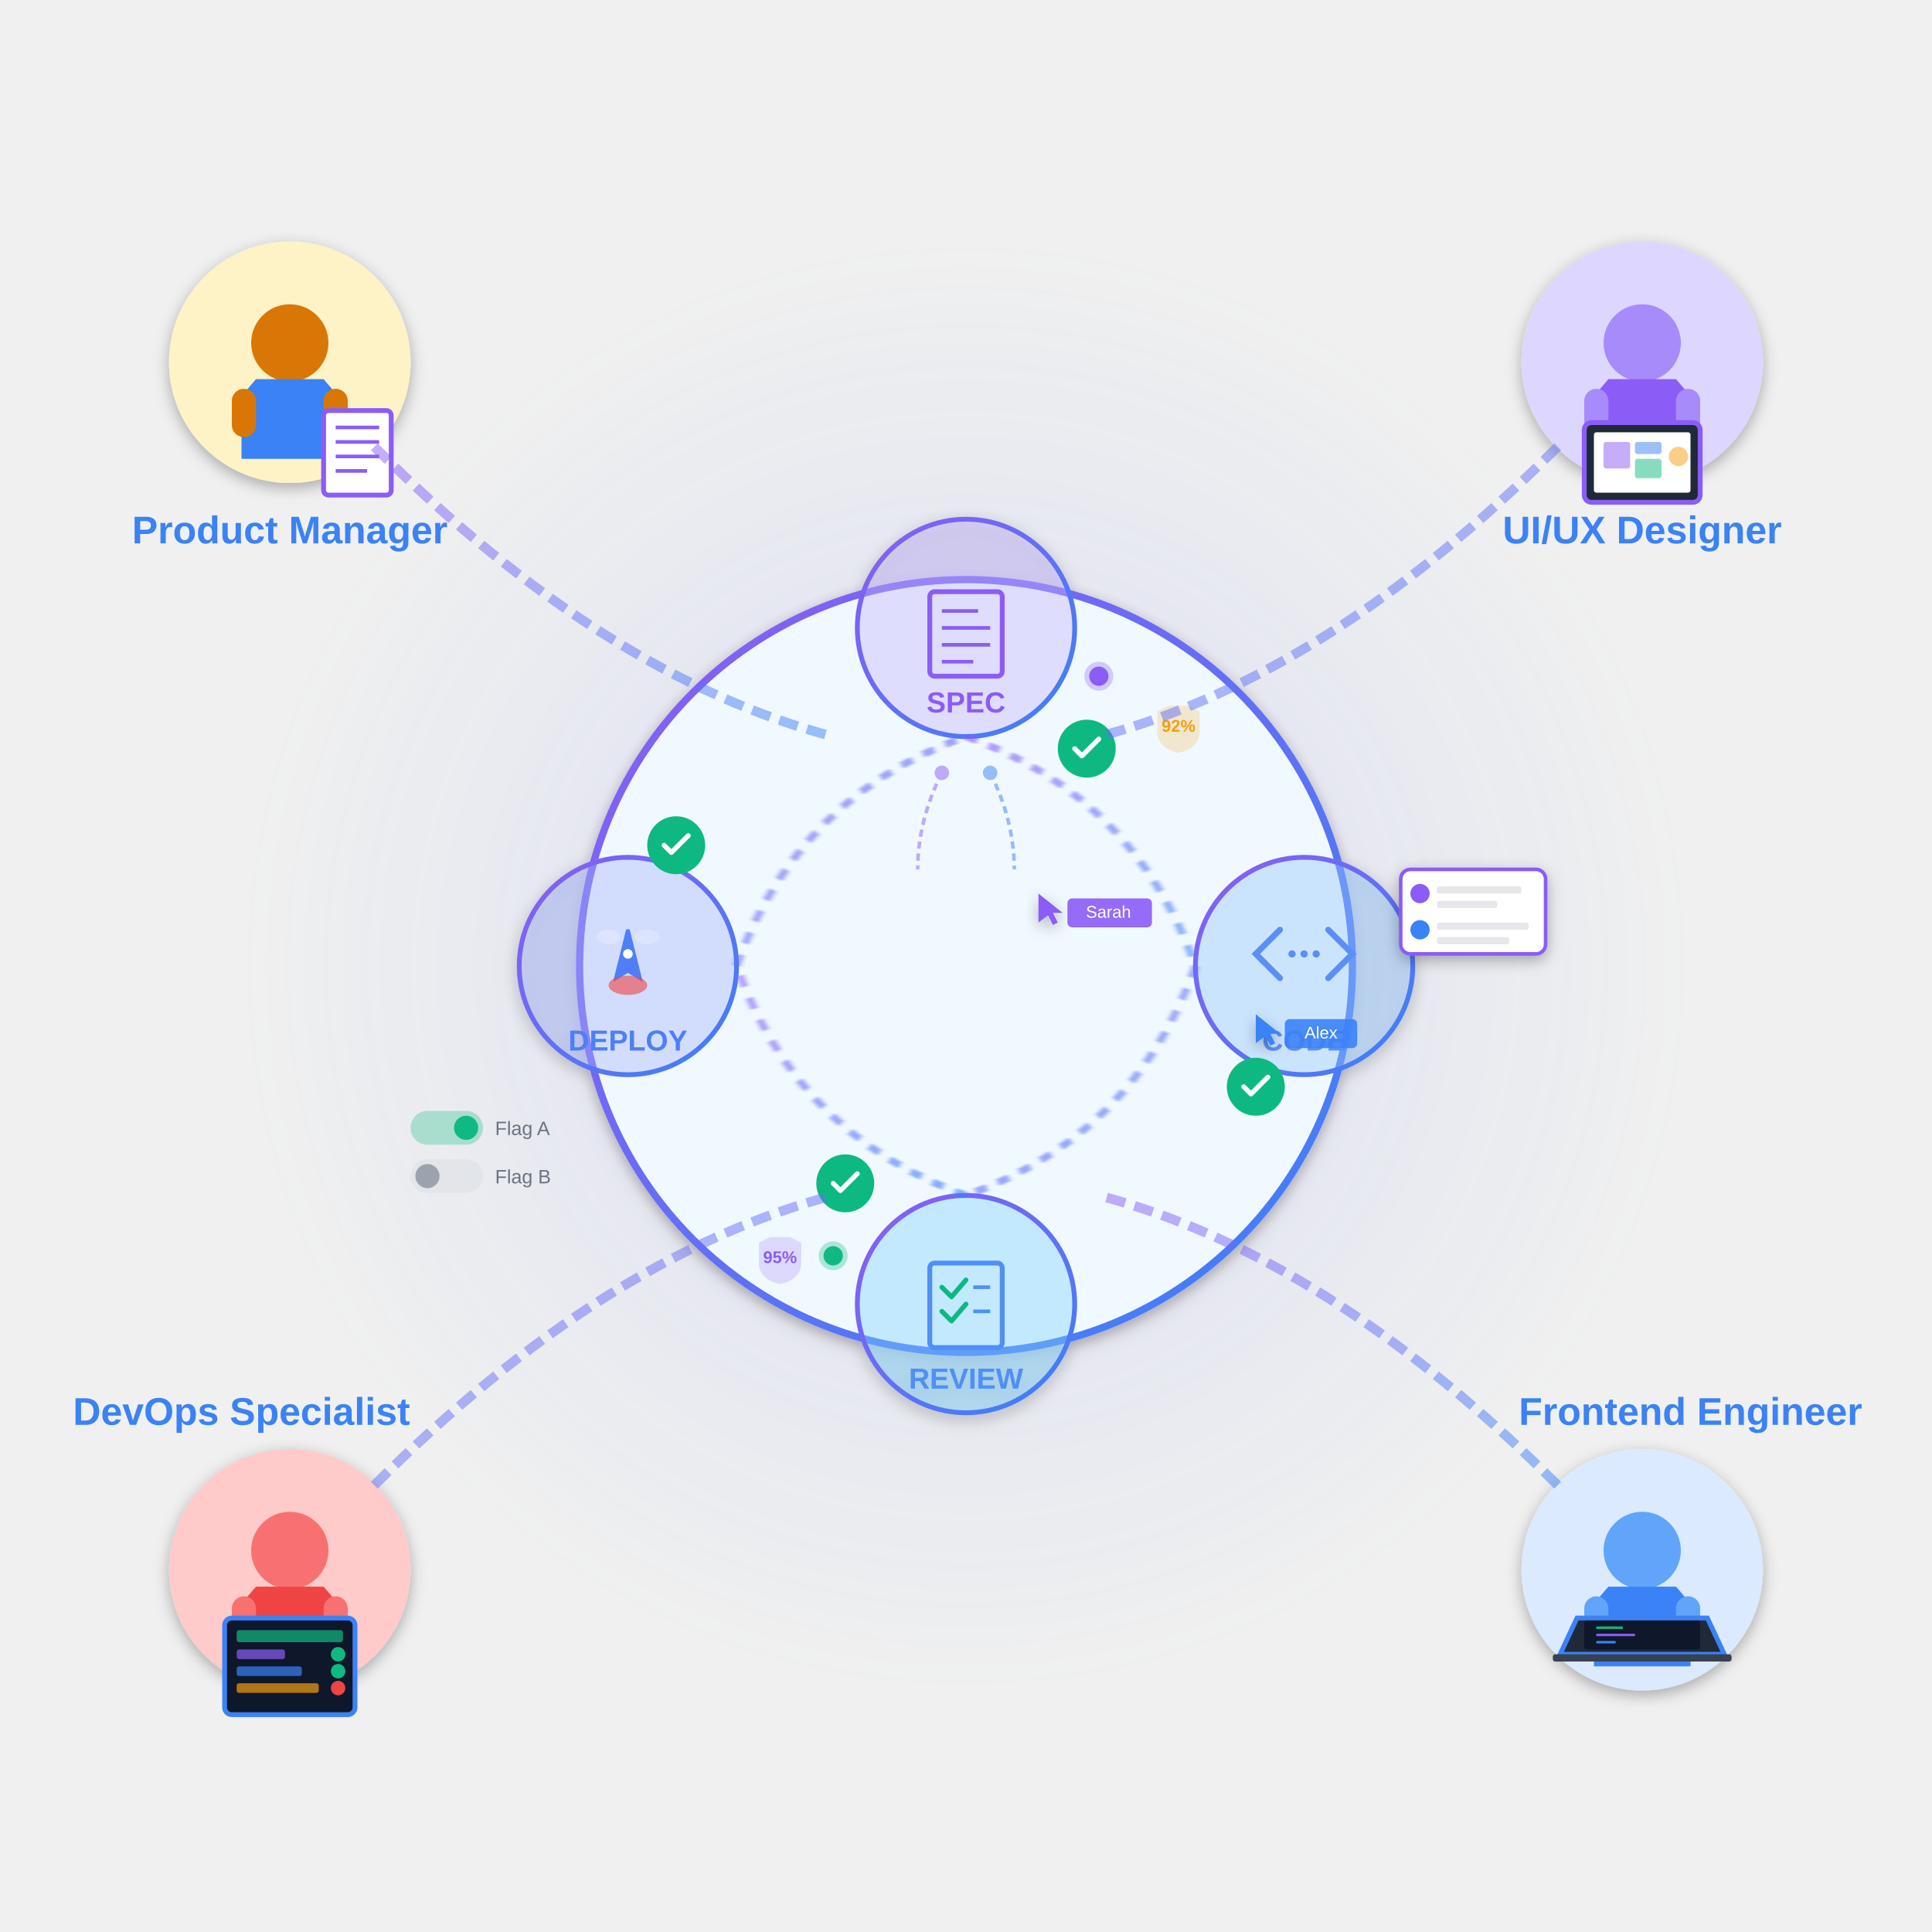
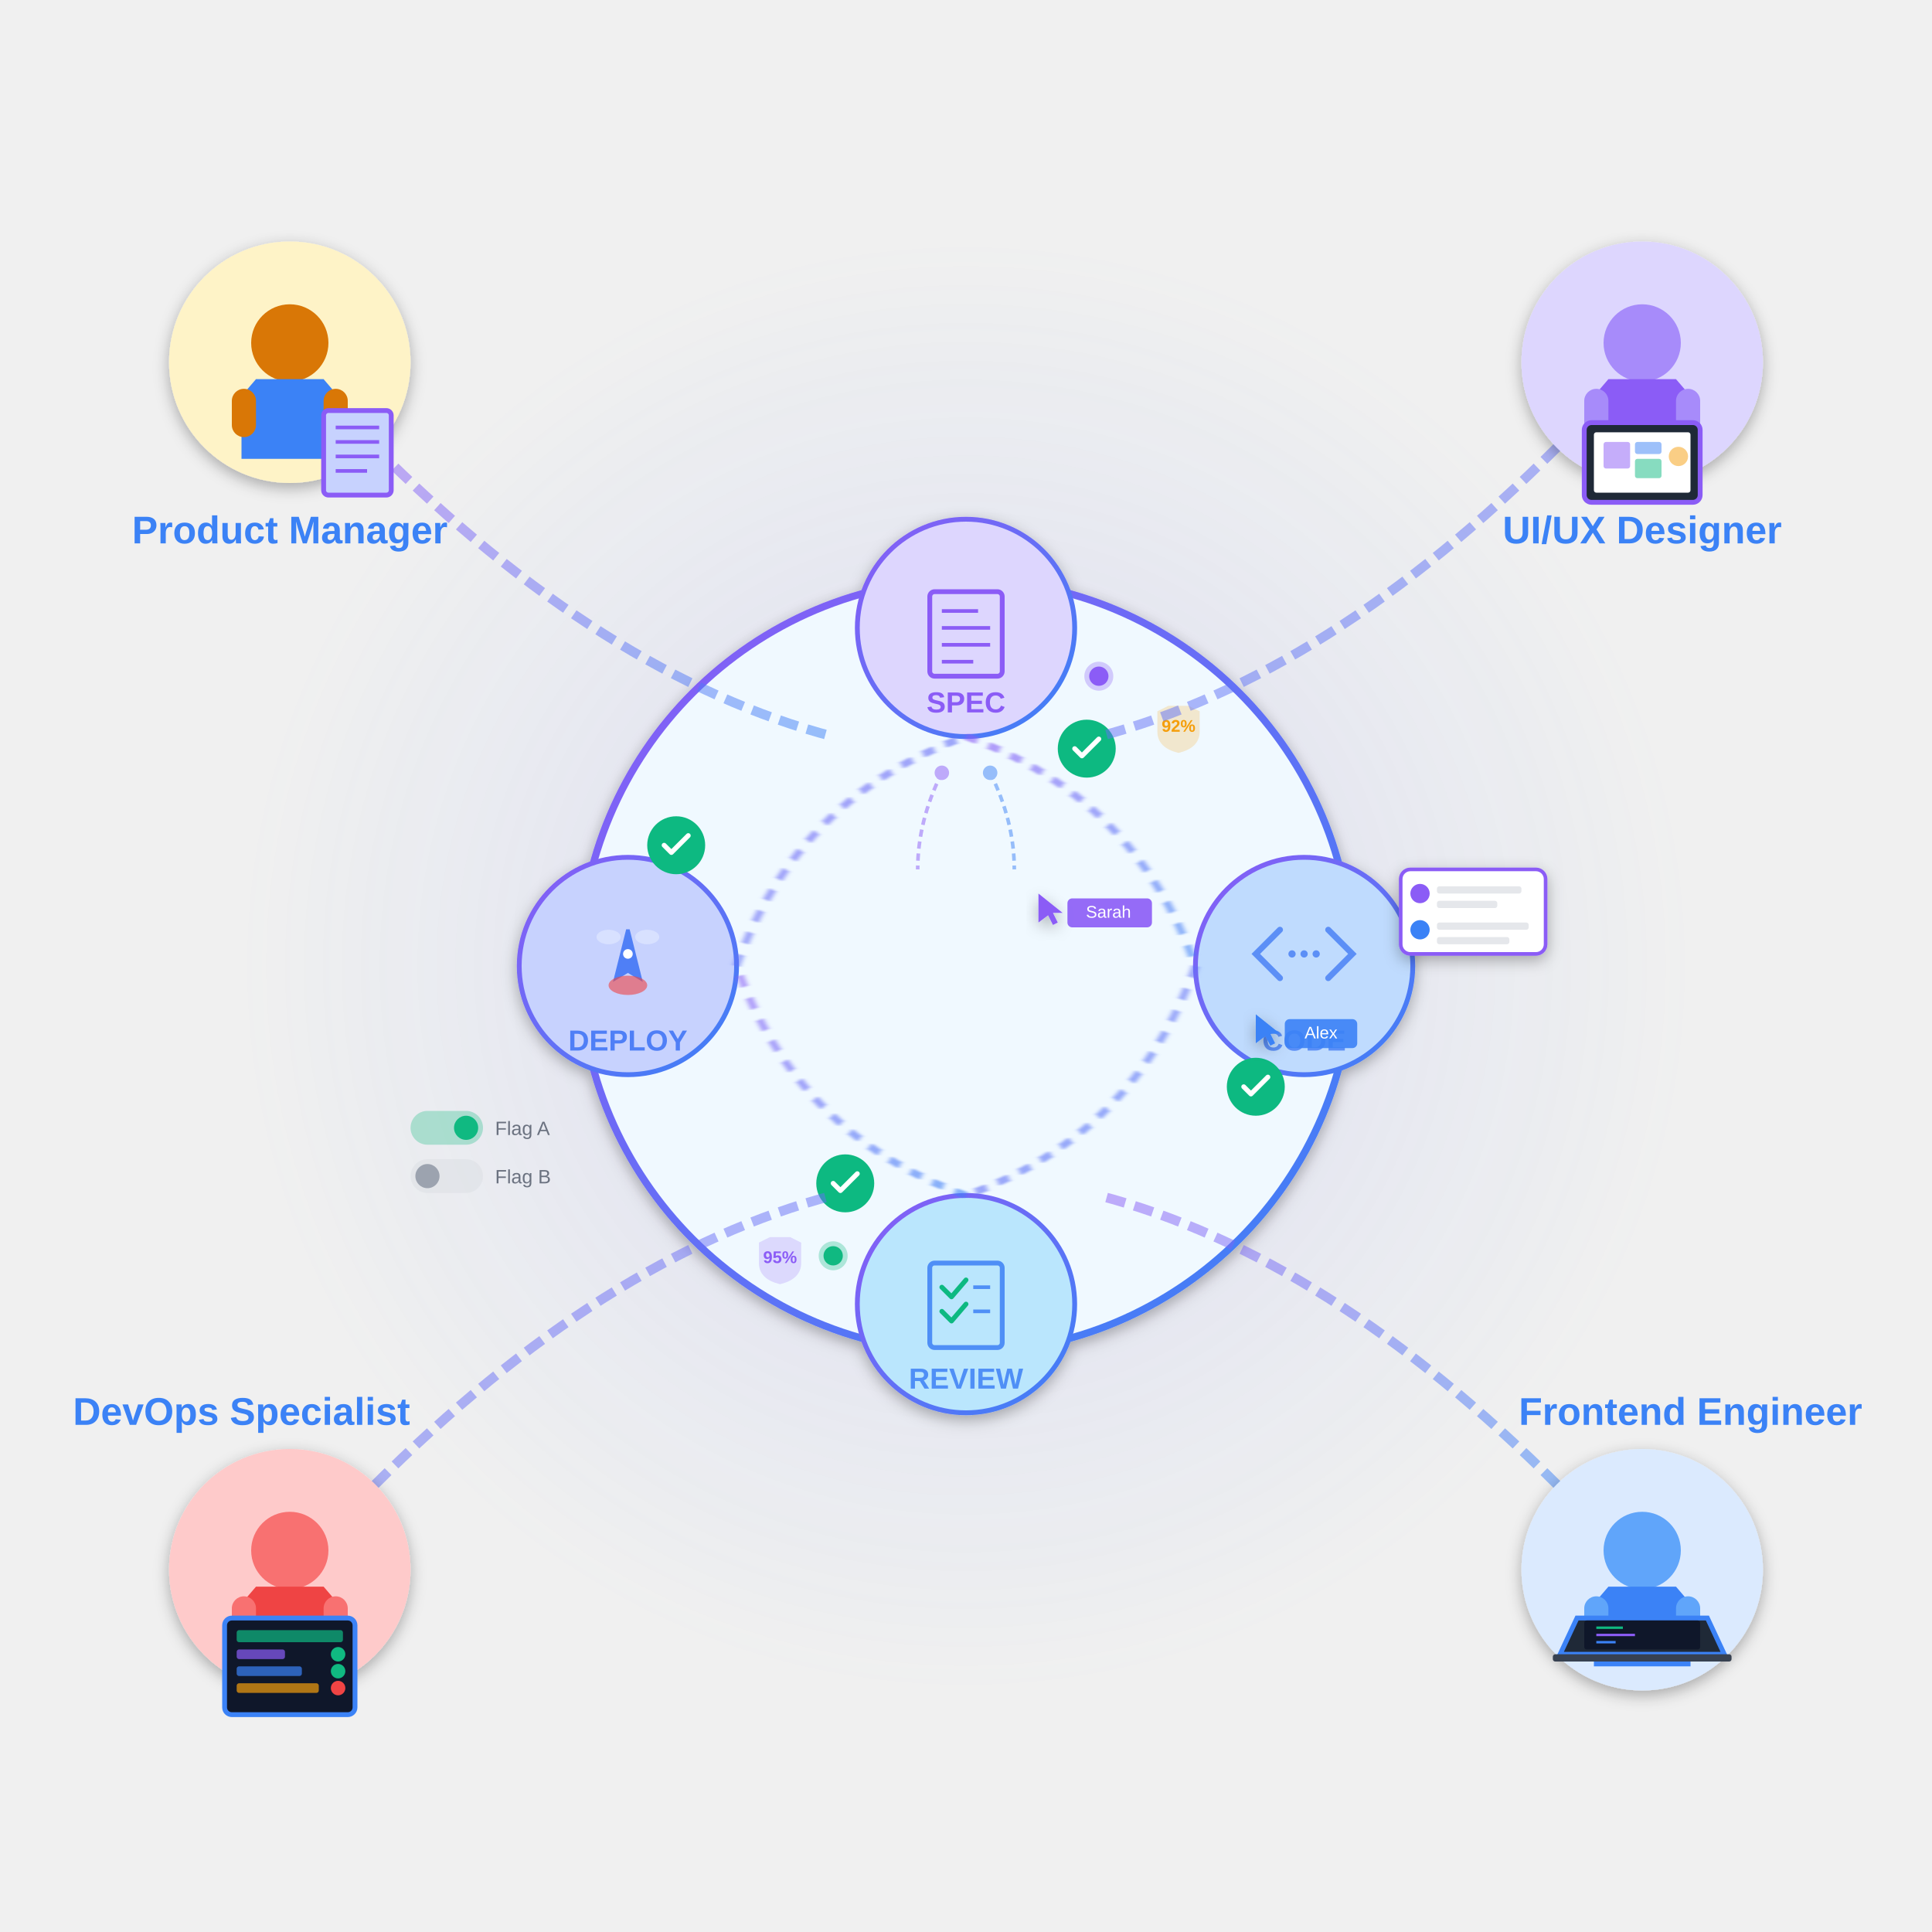
<svg xmlns="http://www.w3.org/2000/svg" viewBox="0 0 800 800" width="800" height="800">
  <defs>
    <linearGradient id="primaryGradient" x1="0%" y1="0%" x2="100%" y2="100%">
      <stop offset="0%" style="stop-color:#8b5cf6;stop-opacity:1" />
      <stop offset="100%" style="stop-color:#3b82f6;stop-opacity:1" />
    </linearGradient>
    <linearGradient id="secondaryGradient" x1="0%" y1="0%" x2="100%" y2="100%">
      <stop offset="0%" style="stop-color:#a78bfa;stop-opacity:1" />
      <stop offset="100%" style="stop-color:#60a5fa;stop-opacity:1" />
    </linearGradient>
    <radialGradient id="glowGradient" cx="50%" cy="50%" r="50%">
      <stop offset="0%" style="stop-color:#8b5cf6;stop-opacity:0.3" />
      <stop offset="100%" style="stop-color:#3b82f6;stop-opacity:0" />
    </radialGradient>
    <filter id="softShadow" x="-50%" y="-50%" width="200%" height="200%">
      <feGaussianBlur in="SourceAlpha" stdDeviation="3" />
      <feOffset dx="0" dy="2" result="offsetblur" />
      <feComponentTransfer>
        <feFuncA type="linear" slope="0.3" />
      </feComponentTransfer>
      <feMerge>
        <feMergeNode />
        <feMergeNode in="SourceGraphic" />
      </feMerge>
    </filter>
    <filter id="motionBlur">
      <feGaussianBlur in="SourceGraphic" stdDeviation="1 0" />
    </filter>
  </defs>
  <circle cx="400" cy="400" r="300" fill="url(#glowGradient)" opacity="0.5" />
  <g id="centralWorkflow" filter="url(#softShadow)">
    <circle cx="400" cy="400" r="160" fill="#f0f9ff" stroke="url(#primaryGradient)" stroke-width="3" />
    <g id="workflowStages">
      <g id="specStage">
-         <circle cx="400" cy="260" r="45" fill="#c4b5fd" opacity="0.4" />
+         <circle cx="400" cy="260" r="45" fill="#ddd6fe" />
        <circle cx="400" cy="260" r="45" fill="none" stroke="url(#primaryGradient)" stroke-width="2" />
        <rect x="385" y="245" width="30" height="35" rx="2" fill="none" stroke="#8b5cf6" stroke-width="2" />
        <line x1="390" y1="253" x2="405" y2="253" stroke="#8b5cf6" stroke-width="1.5" />
        <line x1="390" y1="260" x2="410" y2="260" stroke="#8b5cf6" stroke-width="1.5" />
        <line x1="390" y1="267" x2="410" y2="267" stroke="#8b5cf6" stroke-width="1.5" />
        <line x1="390" y1="274" x2="403" y2="274" stroke="#8b5cf6" stroke-width="1.5" />
        <text x="400" y="295" text-anchor="middle" font-family="Arial, sans-serif" font-size="12" font-weight="bold" fill="#8b5cf6">SPEC</text>
      </g>
      <g id="codeStage">
-         <circle cx="540" cy="400" r="45" fill="#93c5fd" opacity="0.4" />
+         <circle cx="540" cy="400" r="45" fill="#bfdbfe" />
        <circle cx="540" cy="400" r="45" fill="none" stroke="url(#primaryGradient)" stroke-width="2" />
        <path d="M 530 385 L 520 395 L 530 405" fill="none" stroke="#5b8ff6" stroke-width="2.5" stroke-linecap="round" />
        <path d="M 550 385 L 560 395 L 550 405" fill="none" stroke="#5b8ff6" stroke-width="2.5" stroke-linecap="round" />
        <circle cx="535" cy="395" r="1.5" fill="#5b8ff6" />
        <circle cx="540" cy="395" r="1.5" fill="#5b8ff6" />
        <circle cx="545" cy="395" r="1.5" fill="#5b8ff6" />
        <text x="540" y="435" text-anchor="middle" font-family="Arial, sans-serif" font-size="12" font-weight="bold" fill="#5b8ff6">CODE</text>
      </g>
      <g id="reviewStage">
-         <circle cx="400" cy="540" r="45" fill="#7dd3fc" opacity="0.4" />
+         <circle cx="400" cy="540" r="45" fill="#bae6fd" />
        <circle cx="400" cy="540" r="45" fill="none" stroke="url(#primaryGradient)" stroke-width="2" />
        <rect x="385" y="523" width="30" height="35" rx="2" fill="none" stroke="#4f8ff6" stroke-width="2" />
        <polyline points="390,533 394,537 400,530" fill="none" stroke="#10b981" stroke-width="2" stroke-linecap="round" stroke-linejoin="round" />
        <polyline points="390,543 394,547 400,540" fill="none" stroke="#10b981" stroke-width="2" stroke-linecap="round" stroke-linejoin="round" />
        <line x1="403" y1="533" x2="410" y2="533" stroke="#4f8ff6" stroke-width="1.5" />
        <line x1="403" y1="543" x2="410" y2="543" stroke="#4f8ff6" stroke-width="1.5" />
        <text x="400" y="575" text-anchor="middle" font-family="Arial, sans-serif" font-size="12" font-weight="bold" fill="#4f8ff6">REVIEW</text>
      </g>
      <g id="deployStage">
-         <circle cx="260" cy="400" r="45" fill="#a5b4fc" opacity="0.4" />
+         <circle cx="260" cy="400" r="45" fill="#c7d2fe" />
        <circle cx="260" cy="400" r="45" fill="none" stroke="url(#primaryGradient)" stroke-width="2" />
        <path d="M 260 385 L 255 405 L 260 402 L 265 405 Z" fill="#4f7ff6" stroke="#4f7ff6" stroke-width="1.5" />
        <ellipse cx="260" cy="408" rx="8" ry="4" fill="#ef4444" opacity="0.6" />
        <circle cx="260" cy="395" r="2" fill="#ffffff" />
        <ellipse cx="268" cy="388" rx="5" ry="3" fill="#e0e7ff" opacity="0.7" />
        <ellipse cx="252" cy="388" rx="5" ry="3" fill="#e0e7ff" opacity="0.7" />
        <text x="260" y="435" text-anchor="middle" font-family="Arial, sans-serif" font-size="12" font-weight="bold" fill="#4f7ff6">DEPLOY</text>
      </g>
    </g>
    <g id="flowLines" opacity="0.6">
      <path d="M 400 305 Q 470 330 495 400" fill="none" stroke="url(#primaryGradient)" stroke-width="3" stroke-dasharray="5,5" filter="url(#motionBlur)">
        <animate attributeName="stroke-dashoffset" from="0" to="10" dur="1s" repeatCount="indefinite" />
      </path>
      <path d="M 495 400 Q 470 470 400 495" fill="none" stroke="url(#primaryGradient)" stroke-width="3" stroke-dasharray="5,5" filter="url(#motionBlur)">
        <animate attributeName="stroke-dashoffset" from="0" to="10" dur="1s" repeatCount="indefinite" />
      </path>
      <path d="M 400 495 Q 330 470 305 400" fill="none" stroke="url(#primaryGradient)" stroke-width="3" stroke-dasharray="5,5" filter="url(#motionBlur)">
        <animate attributeName="stroke-dashoffset" from="0" to="10" dur="1s" repeatCount="indefinite" />
      </path>
      <path d="M 305 400 Q 330 330 400 305" fill="none" stroke="url(#primaryGradient)" stroke-width="3" stroke-dasharray="5,5" filter="url(#motionBlur)">
        <animate attributeName="stroke-dashoffset" from="0" to="10" dur="1s" repeatCount="indefinite" />
      </path>
    </g>
    <g id="approvalCheckpoints">
      <circle cx="450" cy="310" r="12" fill="#10b981" />
      <polyline points="445,310 448,313 455,306" fill="none" stroke="#ffffff" stroke-width="2" stroke-linecap="round" stroke-linejoin="round" />
      <circle cx="520" cy="450" r="12" fill="#10b981" />
      <polyline points="515,450 518,453 525,446" fill="none" stroke="#ffffff" stroke-width="2" stroke-linecap="round" stroke-linejoin="round" />
      <circle cx="350" cy="490" r="12" fill="#10b981" />
      <polyline points="345,490 348,493 355,486" fill="none" stroke="#ffffff" stroke-width="2" stroke-linecap="round" stroke-linejoin="round" />
      <circle cx="280" cy="350" r="12" fill="#10b981" />
      <polyline points="275,350 278,353 285,346" fill="none" stroke="#ffffff" stroke-width="2" stroke-linecap="round" stroke-linejoin="round" />
    </g>
  </g>
  <g id="qualityGates">
    <g transform="translate(480, 295)">
      <path d="M 0 0 L 4 -2 L 12 -2 L 16 0 L 16 8 Q 16 14 8 16 Q 0 14 0 8 Z" fill="#f59e0b" opacity="0.2" stroke="#f59e0b" stroke-width="1.5" />
      <text x="8" y="8" text-anchor="middle" font-family="Arial, sans-serif" font-size="7" font-weight="bold" fill="#f59e0b">92%</text>
    </g>
    <g transform="translate(315, 515)">
      <path d="M 0 0 L 4 -2 L 12 -2 L 16 0 L 16 8 Q 16 14 8 16 Q 0 14 0 8 Z" fill="#8b5cf6" opacity="0.2" stroke="#8b5cf6" stroke-width="1.5" />
      <text x="8" y="8" text-anchor="middle" font-family="Arial, sans-serif" font-size="7" font-weight="bold" fill="#8b5cf6">95%</text>
    </g>
  </g>
  <g id="featureFlags">
    <g transform="translate(170, 460)">
      <rect x="0" y="0" width="30" height="14" rx="7" fill="#10b981" opacity="0.3" />
      <circle cx="23" cy="7" r="5" fill="#10b981" />
      <text x="35" y="10" font-family="Arial, sans-serif" font-size="8" fill="#6b7280">Flag A</text>
    </g>
    <g transform="translate(170, 480)">
      <rect x="0" y="0" width="30" height="14" rx="7" fill="#d1d5db" opacity="0.3" />
      <circle cx="7" cy="7" r="5" fill="#9ca3af" />
      <text x="35" y="10" font-family="Arial, sans-serif" font-size="8" fill="#6b7280">Flag B</text>
    </g>
  </g>
  <g id="gitBranches" opacity="0.5">
    <path d="M 390 320 Q 380 340 380 360" fill="none" stroke="#8b5cf6" stroke-width="1.5" stroke-dasharray="3,2" />
    <path d="M 410 320 Q 420 340 420 360" fill="none" stroke="#3b82f6" stroke-width="1.5" stroke-dasharray="3,2" />
    <circle cx="390" cy="320" r="3" fill="#8b5cf6" />
    <circle cx="410" cy="320" r="3" fill="#3b82f6" />
  </g>
+   <g id="connectionLines" opacity="0.5">
+     <path d="M 155 185 Q 250 280 345 305" fill="none" stroke="url(#primaryGradient)" stroke-width="4" stroke-dasharray="8,4" />
+     <path d="M 645 185 Q 550 280 455 305" fill="none" stroke="url(#primaryGradient)" stroke-width="4" stroke-dasharray="8,4" />
+     <path d="M 645 615 Q 550 520 455 495" fill="none" stroke="url(#primaryGradient)" stroke-width="4" stroke-dasharray="8,4" />
+     <path d="M 155 615 Q 250 520 345 495" fill="none" stroke="url(#primaryGradient)" stroke-width="4" stroke-dasharray="8,4" />
+   </g>
  <g id="productManager" transform="translate(120, 150)">
    <circle cx="0" cy="0" r="50" fill="#fef3c7" filter="url(#softShadow)" />
    <circle cx="0" cy="-8" r="16" fill="#d97706" />
    <path d="M -20 14 L -14 7 L 14 7 L 20 14 L 20 40 L -20 40 Z" fill="#3b82f6" />
    <rect x="-24" y="11" width="10" height="20" rx="5" fill="#d97706" />
    <rect x="14" y="11" width="10" height="20" rx="5" fill="#d97706" />
-     <rect x="14" y="20" width="28" height="35" rx="2" fill="#ffffff" stroke="#8b5cf6" stroke-width="2" />
+     <rect x="14" y="20" width="28" height="35" rx="2" fill="#c7d2fe" stroke="#8b5cf6" stroke-width="2" />
    <line x1="19" y1="27" x2="37" y2="27" stroke="#8b5cf6" stroke-width="1.5" />
    <line x1="19" y1="33" x2="37" y2="33" stroke="#8b5cf6" stroke-width="1.5" />
    <line x1="19" y1="39" x2="37" y2="39" stroke="#8b5cf6" stroke-width="1.5" />
    <line x1="19" y1="45" x2="32" y2="45" stroke="#8b5cf6" stroke-width="1.5" />
    <text x="0" y="75" text-anchor="middle" font-family="Arial, sans-serif" font-size="16" font-weight="700" fill="#3b82f6">Product Manager</text>
  </g>
  <g id="uiDesigner" transform="translate(680, 150)">
    <circle cx="0" cy="0" r="50" fill="#ddd6fe" filter="url(#softShadow)" />
    <circle cx="0" cy="-8" r="16" fill="#a78bfa" />
    <path d="M -20 14 L -14 7 L 14 7 L 20 14 L 20 40 L -20 40 Z" fill="#8b5cf6" />
    <rect x="-24" y="11" width="10" height="20" rx="5" fill="#a78bfa" />
    <rect x="14" y="11" width="10" height="20" rx="5" fill="#a78bfa" />
    <rect x="-24" y="25" width="48" height="33" rx="3" fill="#1f2937" stroke="#8b5cf6" stroke-width="2" />
    <rect x="-20" y="29" width="40" height="25" rx="1" fill="#ffffff" />
    <rect x="-16" y="33" width="11" height="11" rx="1" fill="#8b5cf6" opacity="0.5" />
    <rect x="-3" y="33" width="11" height="5" rx="1" fill="#3b82f6" opacity="0.5" />
    <rect x="-3" y="40" width="11" height="8" rx="1" fill="#10b981" opacity="0.5" />
    <circle cx="15" cy="39" r="4" fill="#f59e0b" opacity="0.5" />
    <text x="0" y="75" text-anchor="middle" font-family="Arial, sans-serif" font-size="16" font-weight="700" fill="#3b82f6">UI/UX Designer</text>
  </g>
  <g id="frontendEngineer" transform="translate(680, 650)">
    <circle cx="0" cy="0" r="50" fill="#dbeafe" filter="url(#softShadow)" />
    <circle cx="0" cy="-8" r="16" fill="#60a5fa" />
    <path d="M -20 14 L -14 7 L 14 7 L 20 14 L 20 40 L -20 40 Z" fill="#3b82f6" />
    <rect x="-24" y="11" width="10" height="20" rx="5" fill="#60a5fa" />
    <rect x="14" y="11" width="10" height="20" rx="5" fill="#60a5fa" />
    <path d="M -34 35 L -27 20 L 27 20 L 34 35 Z" fill="#1f2937" stroke="#3b82f6" stroke-width="2" />
    <rect x="-24" y="21" width="48" height="12" rx="1" fill="#0f172a" />
    <line x1="-19" y1="24" x2="-8" y2="24" stroke="#10b981" stroke-width="1" />
    <line x1="-19" y1="27" x2="-3" y2="27" stroke="#8b5cf6" stroke-width="1" />
    <line x1="-19" y1="30" x2="-11" y2="30" stroke="#3b82f6" stroke-width="1" />
    <rect x="-37" y="35" width="74" height="3" rx="1" fill="#374151" />
    <text x="20" y="-60" text-anchor="middle" font-family="Arial, sans-serif" font-size="16" font-weight="700" fill="#3b82f6">Frontend Engineer</text>
  </g>
  <g id="devopsSpecialist" transform="translate(120, 650)">
    <circle cx="0" cy="0" r="50" fill="#fecaca" filter="url(#softShadow)" />
    <circle cx="0" cy="-8" r="16" fill="#f87171" />
    <path d="M -20 14 L -14 7 L 14 7 L 20 14 L 20 40 L -20 40 Z" fill="#ef4444" />
    <rect x="-24" y="11" width="10" height="20" rx="5" fill="#f87171" />
    <rect x="14" y="11" width="10" height="20" rx="5" fill="#f87171" />
    <rect x="-27" y="20" width="54" height="40" rx="3" fill="#0f172a" stroke="#3b82f6" stroke-width="2" />
    <rect x="-22" y="25" width="44" height="5" rx="1" fill="#10b981" opacity="0.7" />
    <rect x="-22" y="33" width="20" height="4" rx="1" fill="#8b5cf6" opacity="0.7" />
    <rect x="-22" y="40" width="27" height="4" rx="1" fill="#3b82f6" opacity="0.7" />
    <rect x="-22" y="47" width="34" height="4" rx="1" fill="#f59e0b" opacity="0.7" />
    <circle cx="20" cy="35" r="3" fill="#10b981" />
    <circle cx="20" cy="42" r="3" fill="#10b981" />
    <circle cx="20" cy="49" r="3" fill="#ef4444" />
    <text x="-20" y="-60" text-anchor="middle" font-family="Arial, sans-serif" font-size="16" font-weight="700" fill="#3b82f6">DevOps Specialist</text>
  </g>
  <g id="sharedCursors">
    <g transform="translate(430, 370)">
      <path d="M 0 0 L 0 12 L 4 9 L 6 13 L 8 12 L 6 8 L 10 8 Z" fill="#8b5cf6" filter="url(#softShadow)" />
      <rect x="12" y="2" width="35" height="12" rx="2" fill="#8b5cf6" opacity="0.9" />
      <text x="29" y="10" text-anchor="middle" font-family="Arial, sans-serif" font-size="7" fill="#ffffff">Sarah</text>
    </g>
    <g transform="translate(520, 420)">
      <path d="M 0 0 L 0 12 L 4 9 L 6 13 L 8 12 L 6 8 L 10 8 Z" fill="#3b82f6" filter="url(#softShadow)" />
      <rect x="12" y="2" width="30" height="12" rx="2" fill="#3b82f6" opacity="0.9" />
      <text x="27" y="10" text-anchor="middle" font-family="Arial, sans-serif" font-size="7" fill="#ffffff">Alex</text>
    </g>
  </g>
  <g id="commentThreads">
    <g transform="translate(580, 360)">
      <rect x="0" y="0" width="60" height="35" rx="4" fill="#ffffff" stroke="#8b5cf6" stroke-width="1.5" filter="url(#softShadow)" />
      <circle cx="8" cy="10" r="4" fill="#8b5cf6" />
      <rect x="15" y="7" width="35" height="3" rx="1" fill="#e5e7eb" />
      <rect x="15" y="13" width="25" height="3" rx="1" fill="#e5e7eb" />
      <circle cx="8" cy="25" r="4" fill="#3b82f6" />
      <rect x="15" y="22" width="38" height="3" rx="1" fill="#e5e7eb" />
      <rect x="15" y="28" width="30" height="3" rx="1" fill="#e5e7eb" />
    </g>
  </g>
  <g id="editIndicators">
    <g transform="translate(345, 520)">
      <circle cx="0" cy="0" r="6" fill="#10b981" opacity="0.3">
        <animate attributeName="r" values="6;10;6" dur="2s" repeatCount="indefinite" />
        <animate attributeName="opacity" values="0.3;0;0.3" dur="2s" repeatCount="indefinite" />
      </circle>
      <circle cx="0" cy="0" r="4" fill="#10b981" />
    </g>
    <g transform="translate(455, 280)">
      <circle cx="0" cy="0" r="6" fill="#8b5cf6" opacity="0.3">
        <animate attributeName="r" values="6;10;6" dur="2s" repeatCount="indefinite" />
        <animate attributeName="opacity" values="0.3;0;0.3" dur="2s" repeatCount="indefinite" />
      </circle>
      <circle cx="0" cy="0" r="4" fill="#8b5cf6" />
    </g>
  </g>
-   <g id="connectionLines" opacity="0.5">
-     <path d="M 155 185 Q 250 280 345 305" fill="none" stroke="url(#primaryGradient)" stroke-width="4" stroke-dasharray="8,4" />
-     <path d="M 645 185 Q 550 280 455 305" fill="none" stroke="url(#primaryGradient)" stroke-width="4" stroke-dasharray="8,4" />
-     <path d="M 645 615 Q 550 520 455 495" fill="none" stroke="url(#primaryGradient)" stroke-width="4" stroke-dasharray="8,4" />
-     <path d="M 155 615 Q 250 520 345 495" fill="none" stroke="url(#primaryGradient)" stroke-width="4" stroke-dasharray="8,4" />
-   </g>
</svg>
